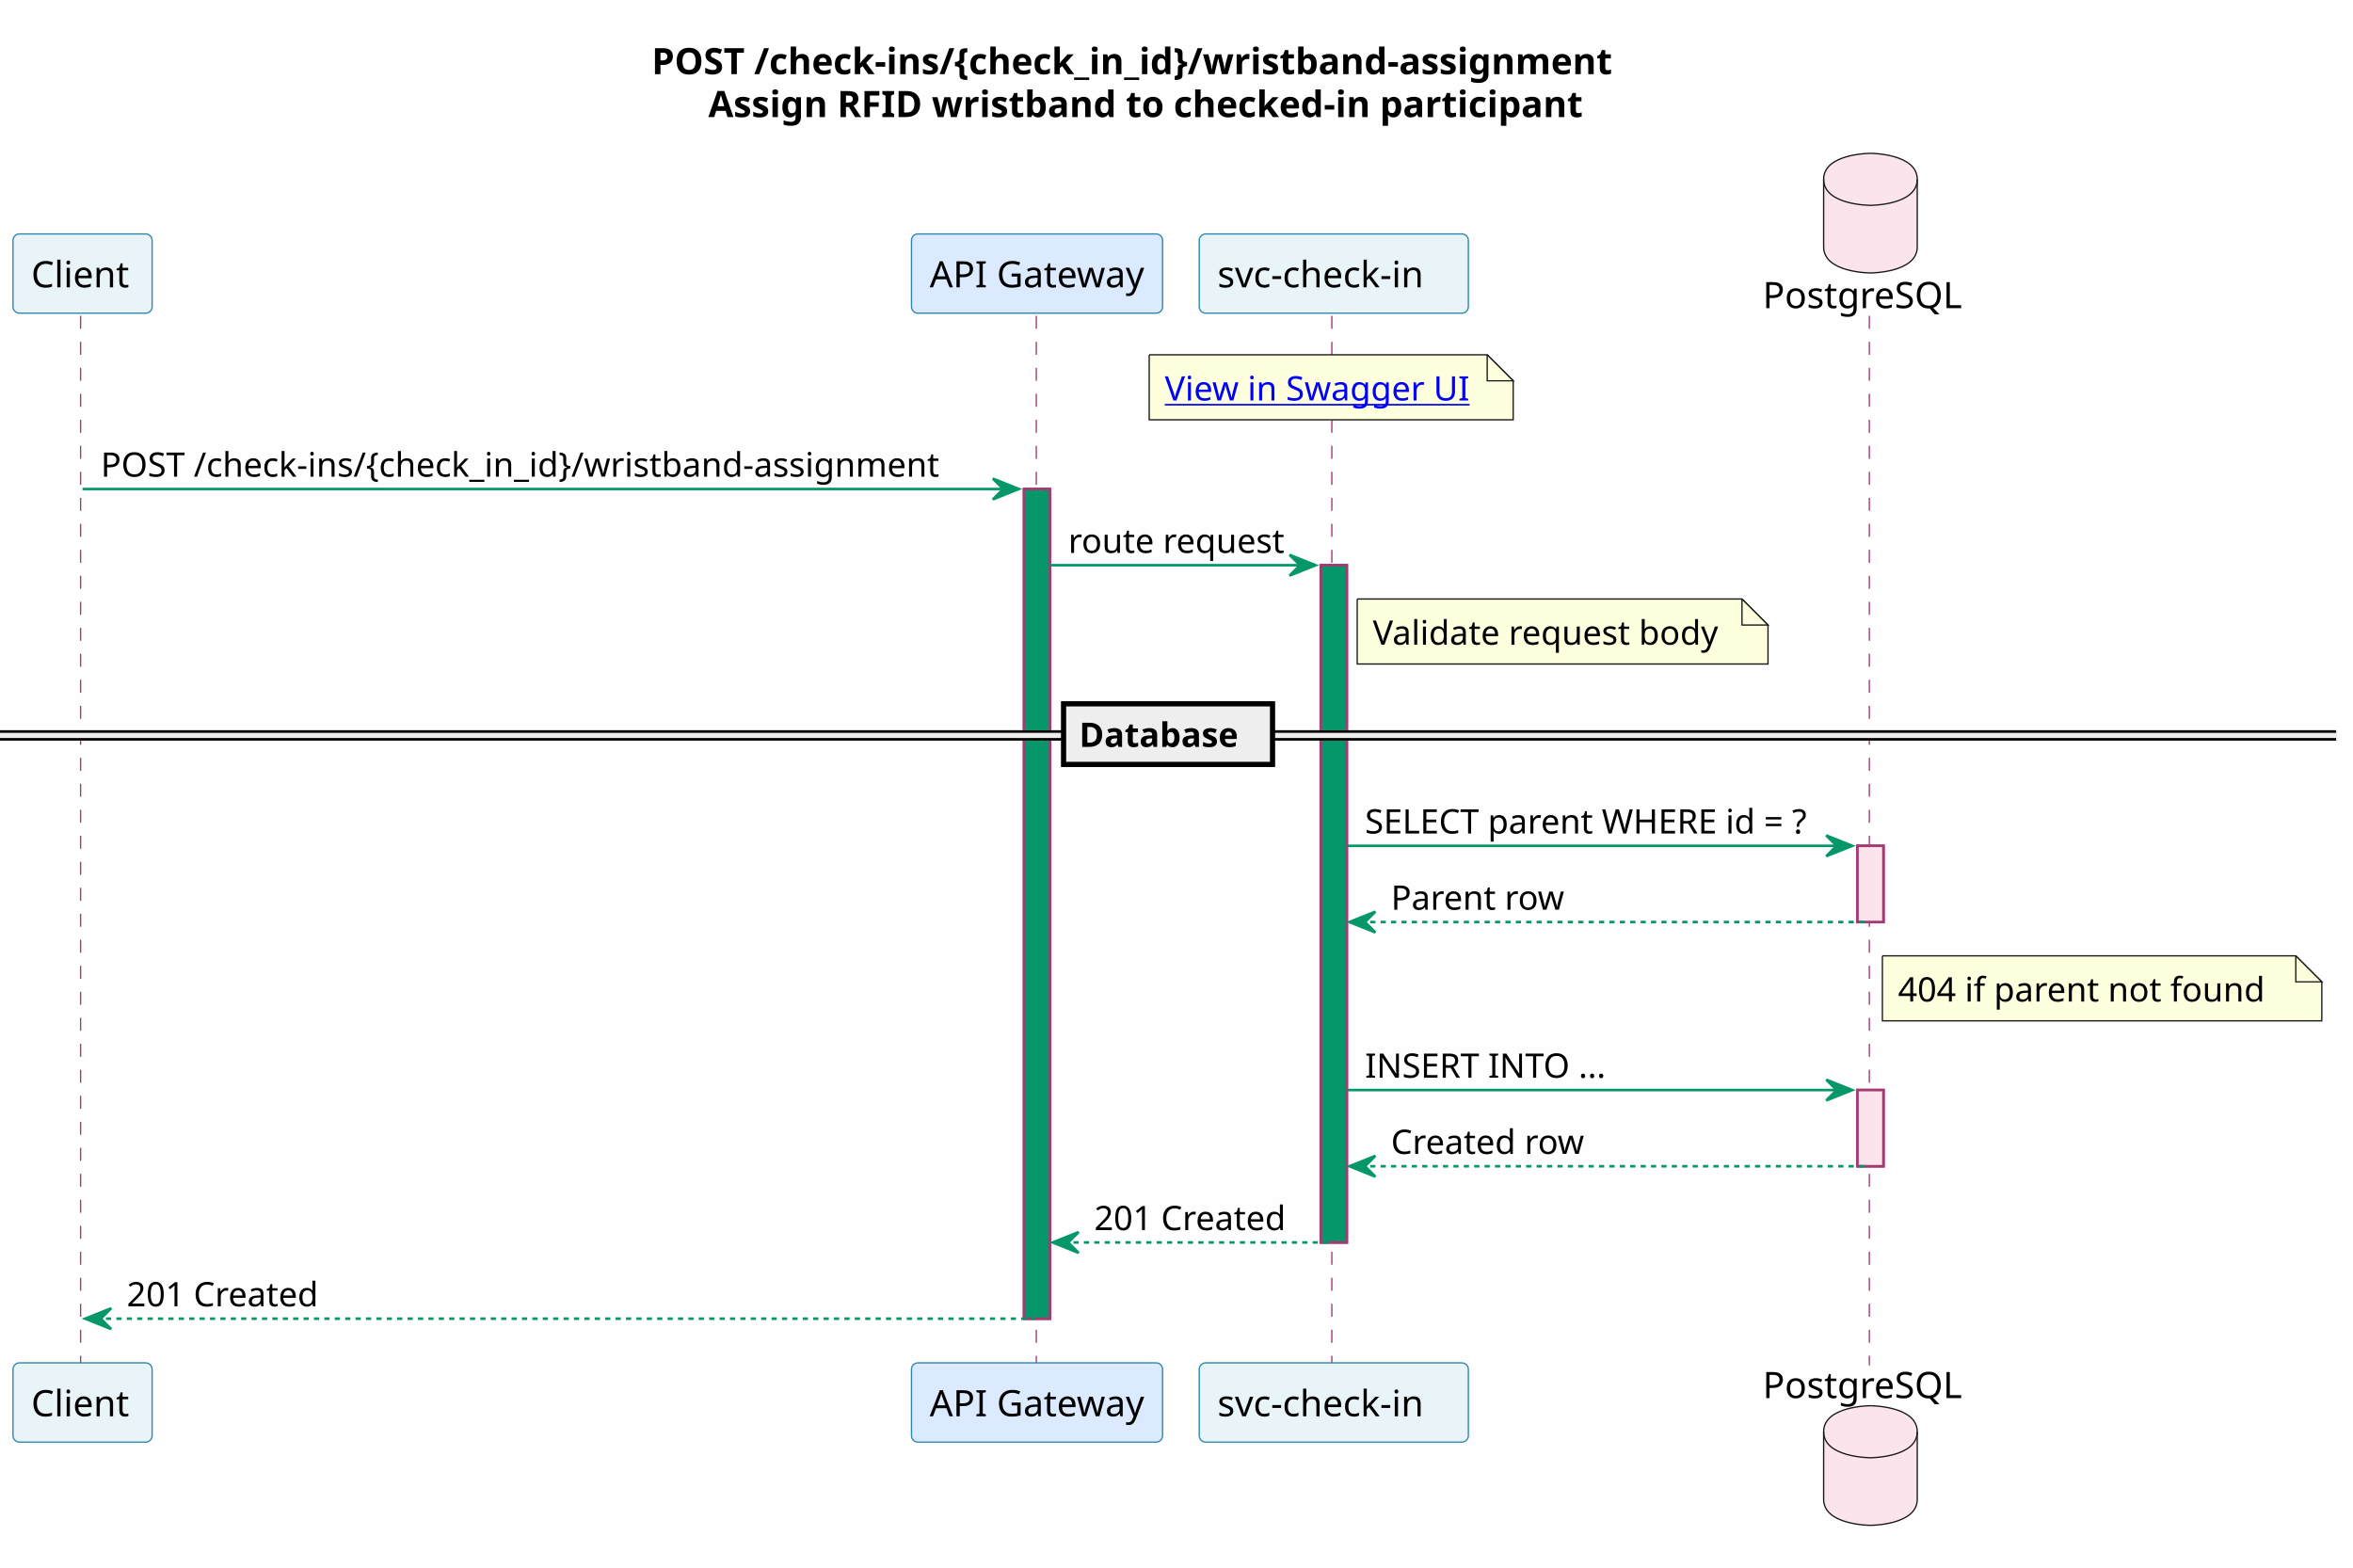
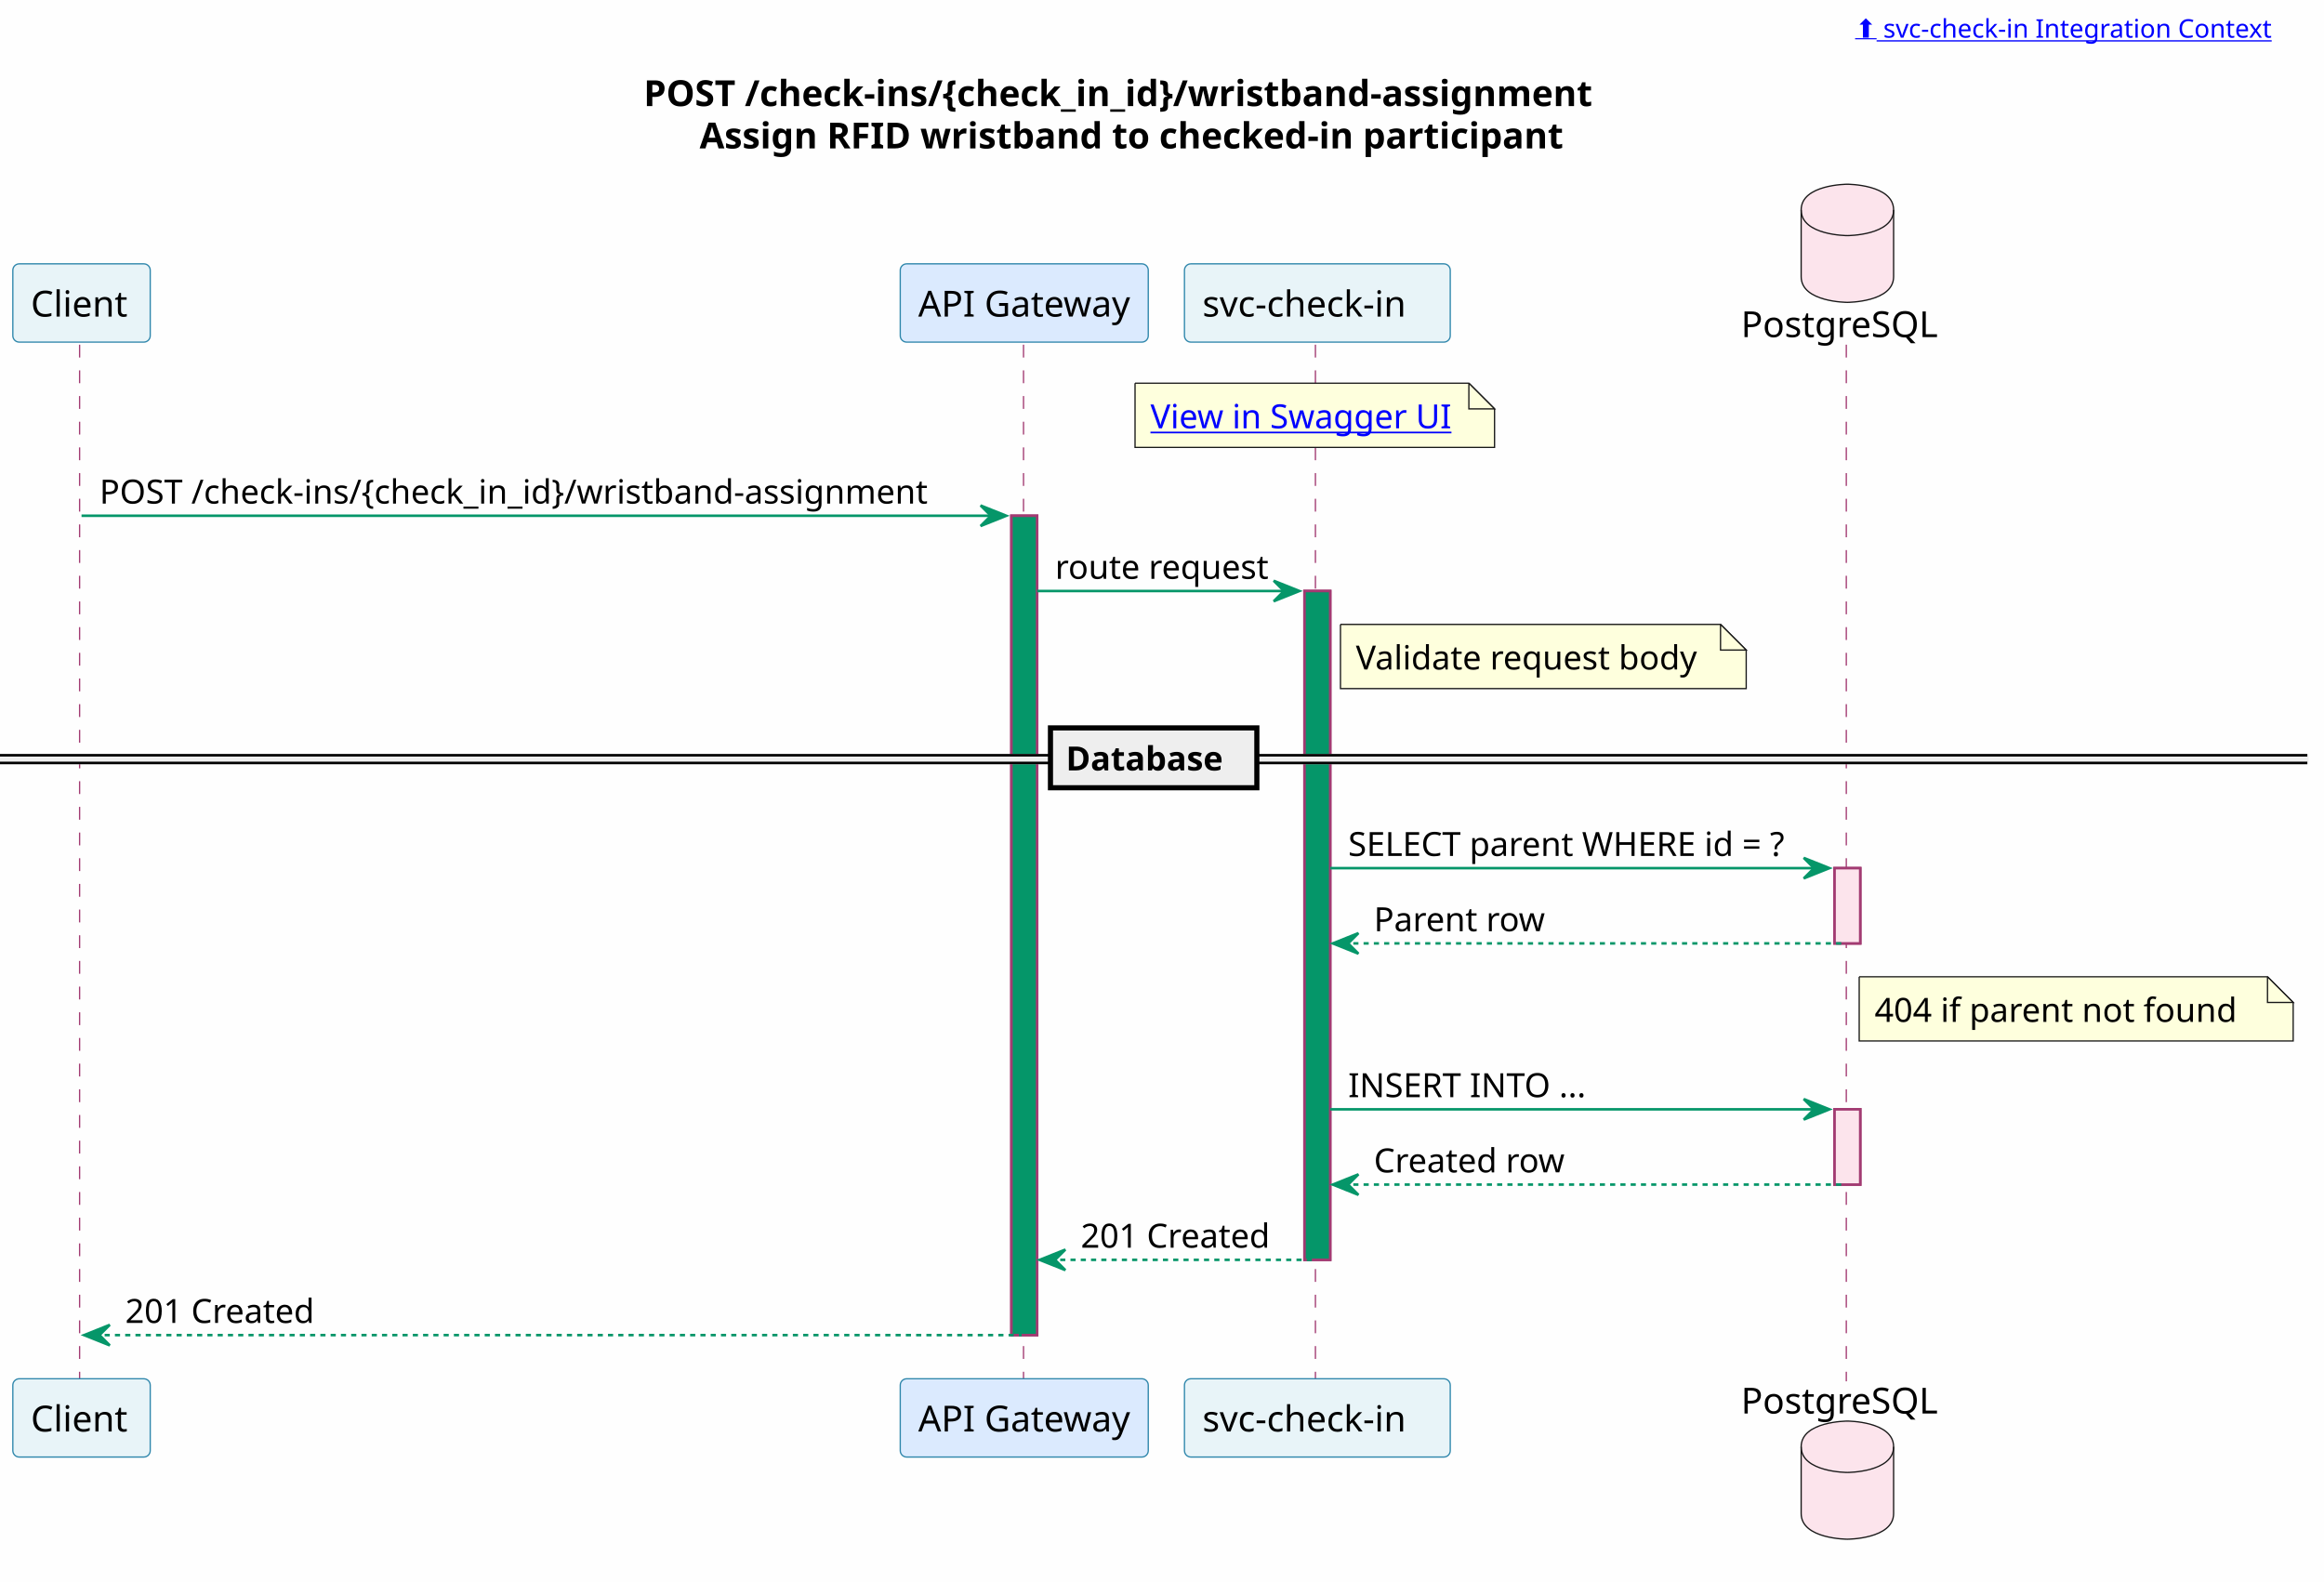
- <svg xmlns="http://www.w3.org/2000/svg" xmlns:xlink="http://www.w3.org/1999/xlink" contentStyleType="text/css" data-diagram-type="SEQUENCE" height="603px" preserveAspectRatio="none" style="width:905px;height:603px;background:#FEFEFE;" version="1.1" viewBox="0 0 905 603" width="905px" zoomAndPan="magnify">
+ <svg xmlns="http://www.w3.org/2000/svg" xmlns:xlink="http://www.w3.org/1999/xlink" contentStyleType="text/css" data-diagram-type="SEQUENCE" height="616px" preserveAspectRatio="none" style="width:905px;height:616px;background:#FEFEFE;" version="1.1" viewBox="0 0 905 616" width="905px" zoomAndPan="magnify">
  <defs />
  <g>
-     <rect fill="#FEFEFE" height="603" style="stroke:none;stroke-width:1;" width="905" x="0" y="0" />
-     <text fill="#000000" font-family="Segoe UI" font-size="14" font-weight="bold" lengthAdjust="spacing" textLength="396.204" x="250.65" y="28.535">POST /check-ins/{check_in_id}/wristband-assignment</text>
-     <text fill="#000000" font-family="Segoe UI" font-size="14" font-weight="bold" lengthAdjust="spacing" textLength="352.618" x="272.443" y="45.023">Assign RFID wristband to checked-in participant</text>
+     <rect fill="#FEFEFE" height="616" style="stroke:none;stroke-width:1;" width="905" x="0" y="0" />
+     <text fill="#000000" font-family="Segoe UI" font-size="14" font-weight="bold" lengthAdjust="spacing" textLength="396.204" x="250.65" y="41.312">POST /check-ins/{check_in_id}/wristband-assignment</text>
+     <text fill="#000000" font-family="Segoe UI" font-size="14" font-weight="bold" lengthAdjust="spacing" textLength="352.618" x="272.443" y="57.801">Assign RFID wristband to checked-in participant</text>
    <g>
-       <rect fill="#059669" height="319.106" style="stroke:#A23B72;stroke-width:1;" width="10" x="393.862" y="188.086" />
+       <rect fill="#059669" height="319.106" style="stroke:#A23B72;stroke-width:1;" width="10" x="393.862" y="200.863" />
    </g>
    <g>
-       <rect fill="#059669" height="260.484" style="stroke:#A23B72;stroke-width:1;" width="10" x="507.997" y="217.397" />
+       <rect fill="#059669" height="260.484" style="stroke:#A23B72;stroke-width:1;" width="10" x="507.997" y="230.174" />
    </g>
    <g>
-       <rect fill="#FCE4EC" height="29.311" style="stroke:#A23B72;stroke-width:1;" width="10" x="714.401" y="325.328" />
+       <rect fill="#FCE4EC" height="29.311" style="stroke:#A23B72;stroke-width:1;" width="10" x="714.401" y="338.106" />
    </g>
    <g>
-       <rect fill="#FCE4EC" height="29.311" style="stroke:#A23B72;stroke-width:1;" width="10" x="714.401" y="419.26" />
+       <rect fill="#FCE4EC" height="29.311" style="stroke:#A23B72;stroke-width:1;" width="10" x="714.401" y="432.037" />
    </g>
    <g>
-       <rect fill="#000000" fill-opacity="0" height="403.727" width="8" x="27.752" y="121.465" />
-       <line style="stroke:#A23B72;stroke-width:0.5;stroke-dasharray:5,5;" x1="31" x2="31" y1="121.465" y2="525.191" />
+       <rect fill="#000000" fill-opacity="0" height="403.727" width="8" x="27.752" y="134.242" />
+       <line style="stroke:#A23B72;stroke-width:0.5;stroke-dasharray:5,5;" x1="31" x2="31" y1="134.242" y2="537.969" />
    </g>
    <g>
-       <rect fill="#000000" fill-opacity="0" height="403.727" width="8" x="394.862" y="121.465" />
-       <line style="stroke:#A23B72;stroke-width:0.5;stroke-dasharray:5,5;" x1="398.573" x2="398.573" y1="121.465" y2="525.191" />
+       <rect fill="#000000" fill-opacity="0" height="403.727" width="8" x="394.862" y="134.242" />
+       <line style="stroke:#A23B72;stroke-width:0.5;stroke-dasharray:5,5;" x1="398.573" x2="398.573" y1="134.242" y2="537.969" />
    </g>
    <g>
-       <rect fill="#000000" fill-opacity="0" height="403.727" width="8" x="508.997" y="121.465" />
-       <line style="stroke:#A23B72;stroke-width:0.5;stroke-dasharray:5,5;" x1="512.246" x2="512.246" y1="121.465" y2="525.191" />
+       <rect fill="#000000" fill-opacity="0" height="403.727" width="8" x="508.997" y="134.242" />
+       <line style="stroke:#A23B72;stroke-width:0.5;stroke-dasharray:5,5;" x1="512.246" x2="512.246" y1="134.242" y2="537.969" />
    </g>
    <g>
-       <rect fill="#000000" fill-opacity="0" height="403.727" width="8" x="715.401" y="121.465" />
-       <line style="stroke:#A23B72;stroke-width:0.5;stroke-dasharray:5,5;" x1="718.977" x2="718.977" y1="121.465" y2="525.191" />
+       <rect fill="#000000" fill-opacity="0" height="403.727" width="8" x="715.401" y="134.242" />
+       <line style="stroke:#A23B72;stroke-width:0.5;stroke-dasharray:5,5;" x1="718.977" x2="718.977" y1="134.242" y2="537.969" />
    </g>
    <g class="participant participant-head" data-participant="Client">
-       <rect fill="#E8F4F8" height="30.488" rx="2.5" ry="2.5" style="stroke:#2E86AB;stroke-width:0.5;" width="53.505" x="5" y="89.977" />
-       <text fill="#000000" font-family="Segoe UI" font-size="14" lengthAdjust="spacing" textLength="39.505" x="12" y="110.512">Client</text>
+       <rect fill="#E8F4F8" height="30.488" rx="2.5" ry="2.5" style="stroke:#2E86AB;stroke-width:0.5;" width="53.505" x="5" y="102.754" />
+       <text fill="#000000" font-family="Segoe UI" font-size="14" lengthAdjust="spacing" textLength="39.505" x="12" y="123.289">Client</text>
    </g>
    <g class="participant participant-tail" data-participant="Client">
-       <rect fill="#E8F4F8" height="30.488" rx="2.5" ry="2.5" style="stroke:#2E86AB;stroke-width:0.5;" width="53.505" x="5" y="524.191" />
-       <text fill="#000000" font-family="Segoe UI" font-size="14" lengthAdjust="spacing" textLength="39.505" x="12" y="544.727">Client</text>
+       <rect fill="#E8F4F8" height="30.488" rx="2.5" ry="2.5" style="stroke:#2E86AB;stroke-width:0.5;" width="53.505" x="5" y="536.969" />
+       <text fill="#000000" font-family="Segoe UI" font-size="14" lengthAdjust="spacing" textLength="39.505" x="12" y="557.504">Client</text>
    </g>
    <g class="participant participant-head" data-participant="GW">
-       <rect fill="#DBEAFE" height="30.488" rx="2.5" ry="2.5" style="stroke:#2E86AB;stroke-width:0.5;" width="96.578" x="350.573" y="89.977" />
-       <text fill="#000000" font-family="Segoe UI" font-size="14" lengthAdjust="spacing" textLength="82.578" x="357.573" y="110.512">API Gateway</text>
+       <rect fill="#DBEAFE" height="30.488" rx="2.5" ry="2.5" style="stroke:#2E86AB;stroke-width:0.5;" width="96.578" x="350.573" y="102.754" />
+       <text fill="#000000" font-family="Segoe UI" font-size="14" lengthAdjust="spacing" textLength="82.578" x="357.573" y="123.289">API Gateway</text>
    </g>
    <g class="participant participant-tail" data-participant="GW">
-       <rect fill="#DBEAFE" height="30.488" rx="2.5" ry="2.5" style="stroke:#2E86AB;stroke-width:0.5;" width="96.578" x="350.573" y="524.191" />
-       <text fill="#000000" font-family="Segoe UI" font-size="14" lengthAdjust="spacing" textLength="82.578" x="357.573" y="544.727">API Gateway</text>
+       <rect fill="#DBEAFE" height="30.488" rx="2.5" ry="2.5" style="stroke:#2E86AB;stroke-width:0.5;" width="96.578" x="350.573" y="536.969" />
+       <text fill="#000000" font-family="Segoe UI" font-size="14" lengthAdjust="spacing" textLength="82.578" x="357.573" y="557.504">API Gateway</text>
    </g>
    <g class="participant participant-head" data-participant="Svc">
      <a href="/microservices/svc-check-in/" target="_top" title="/microservices/svc-check-in/" xlink:actuate="onRequest" xlink:href="/microservices/svc-check-in/" xlink:show="new" xlink:title="/microservices/svc-check-in/" xlink:type="simple">
-         <rect fill="#E8F4F8" height="30.488" rx="2.5" ry="2.5" style="stroke:#2E86AB;stroke-width:0.5;" width="103.503" x="461.246" y="89.977" />
-         <text fill="#000000" font-family="Segoe UI" font-size="14" lengthAdjust="spacing" textLength="89.503" x="468.246" y="110.512">svc-check-in</text>
+         <rect fill="#E8F4F8" height="30.488" rx="2.5" ry="2.5" style="stroke:#2E86AB;stroke-width:0.5;" width="103.503" x="461.246" y="102.754" />
+         <text fill="#000000" font-family="Segoe UI" font-size="14" lengthAdjust="spacing" textLength="89.503" x="468.246" y="123.289">svc-check-in</text>
      </a>
    </g>
    <g class="participant participant-tail" data-participant="Svc">
      <a href="/microservices/svc-check-in/" target="_top" title="/microservices/svc-check-in/" xlink:actuate="onRequest" xlink:href="/microservices/svc-check-in/" xlink:show="new" xlink:title="/microservices/svc-check-in/" xlink:type="simple">
-         <rect fill="#E8F4F8" height="30.488" rx="2.5" ry="2.5" style="stroke:#2E86AB;stroke-width:0.5;" width="103.503" x="461.246" y="524.191" />
-         <text fill="#000000" font-family="Segoe UI" font-size="14" lengthAdjust="spacing" textLength="89.503" x="468.246" y="544.727">svc-check-in</text>
+         <rect fill="#E8F4F8" height="30.488" rx="2.5" ry="2.5" style="stroke:#2E86AB;stroke-width:0.5;" width="103.503" x="461.246" y="536.969" />
+         <text fill="#000000" font-family="Segoe UI" font-size="14" lengthAdjust="spacing" textLength="89.503" x="468.246" y="557.504">svc-check-in</text>
      </a>
    </g>
    <g class="participant participant-head" data-participant="DB">
-       <text fill="#000000" font-family="Segoe UI" font-size="14" lengthAdjust="spacing" textLength="76.85" x="677.977" y="118.512">PostgreSQL</text>
-       <path d="M701.401,68.977 C701.401,58.977 719.401,58.977 719.401,58.977 C719.401,58.977 737.401,58.977 737.401,68.977 L737.401,94.977 C737.401,104.977 719.401,104.977 719.401,104.977 C719.401,104.977 701.401,104.977 701.401,94.977 L701.401,68.977" fill="#FCE4EC" style="stroke:#181818;stroke-width:0.5;" />
-       <path d="M701.401,68.977 C701.401,78.977 719.401,78.977 719.401,78.977 C719.401,78.977 737.401,78.977 737.401,68.977" fill="none" style="stroke:#181818;stroke-width:0.5;" />
+       <text fill="#000000" font-family="Segoe UI" font-size="14" lengthAdjust="spacing" textLength="76.85" x="677.977" y="131.289">PostgreSQL</text>
+       <path d="M701.401,81.754 C701.401,71.754 719.401,71.754 719.401,71.754 C719.401,71.754 737.401,71.754 737.401,81.754 L737.401,107.754 C737.401,117.754 719.401,117.754 719.401,117.754 C719.401,117.754 701.401,117.754 701.401,107.754 L701.401,81.754" fill="#FCE4EC" style="stroke:#181818;stroke-width:0.5;" />
+       <path d="M701.401,81.754 C701.401,91.754 719.401,91.754 719.401,91.754 C719.401,91.754 737.401,91.754 737.401,81.754" fill="none" style="stroke:#181818;stroke-width:0.5;" />
    </g>
    <g class="participant participant-tail" data-participant="DB">
-       <text fill="#000000" font-family="Segoe UI" font-size="14" lengthAdjust="spacing" textLength="76.85" x="677.977" y="537.727">PostgreSQL</text>
-       <path d="M701.401,550.68 C701.401,540.68 719.401,540.68 719.401,540.68 C719.401,540.68 737.401,540.68 737.401,550.68 L737.401,576.68 C737.401,586.68 719.401,586.68 719.401,586.68 C719.401,586.68 701.401,586.68 701.401,576.68 L701.401,550.68" fill="#FCE4EC" style="stroke:#181818;stroke-width:0.5;" />
-       <path d="M701.401,550.68 C701.401,560.68 719.401,560.68 719.401,560.68 C719.401,560.68 737.401,560.68 737.401,550.68" fill="none" style="stroke:#181818;stroke-width:0.5;" />
+       <text fill="#000000" font-family="Segoe UI" font-size="14" lengthAdjust="spacing" textLength="76.85" x="677.977" y="550.504">PostgreSQL</text>
+       <path d="M701.401,563.457 C701.401,553.457 719.401,553.457 719.401,553.457 C719.401,553.457 737.401,553.457 737.401,563.457 L737.401,589.457 C737.401,599.457 719.401,599.457 719.401,599.457 C719.401,599.457 701.401,599.457 701.401,589.457 L701.401,563.457" fill="#FCE4EC" style="stroke:#181818;stroke-width:0.5;" />
+       <path d="M701.401,563.457 C701.401,573.457 719.401,573.457 719.401,573.457 C719.401,573.457 737.401,573.457 737.401,563.457" fill="none" style="stroke:#181818;stroke-width:0.5;" />
    </g>
    <g>
-       <rect fill="#059669" height="319.106" style="stroke:#A23B72;stroke-width:1;" width="10" x="393.862" y="188.086" />
+       <rect fill="#059669" height="319.106" style="stroke:#A23B72;stroke-width:1;" width="10" x="393.862" y="200.863" />
    </g>
    <g>
-       <rect fill="#059669" height="260.484" style="stroke:#A23B72;stroke-width:1;" width="10" x="507.997" y="217.397" />
+       <rect fill="#059669" height="260.484" style="stroke:#A23B72;stroke-width:1;" width="10" x="507.997" y="230.174" />
    </g>
    <g>
-       <rect fill="#FCE4EC" height="29.311" style="stroke:#A23B72;stroke-width:1;" width="10" x="714.401" y="325.328" />
+       <rect fill="#FCE4EC" height="29.311" style="stroke:#A23B72;stroke-width:1;" width="10" x="714.401" y="338.106" />
    </g>
    <g>
-       <rect fill="#FCE4EC" height="29.311" style="stroke:#A23B72;stroke-width:1;" width="10" x="714.401" y="419.26" />
+       <rect fill="#FCE4EC" height="29.311" style="stroke:#A23B72;stroke-width:1;" width="10" x="714.401" y="432.037" />
    </g>
-     <path d="M442,136.465 L442,161.465 L582,161.465 L582,146.465 L572,136.465 L442,136.465" fill="#FEFFDD" style="stroke:#181818;stroke-width:0.5;" />
-     <path d="M572,136.465 L572,146.465 L582,146.465 L572,136.465" fill="#FEFFDD" style="stroke:#181818;stroke-width:0.5;" />
+     <path d="M442,149.242 L442,174.242 L582,174.242 L582,159.242 L572,149.242 L442,149.242" fill="#FEFFDD" style="stroke:#181818;stroke-width:0.5;" />
+     <path d="M572,149.242 L572,159.242 L582,159.242 L572,149.242" fill="#FEFFDD" style="stroke:#181818;stroke-width:0.5;" />
    <a href="/services/api/svc-check-in.html#/Check-Ins/assignWristband" target="_top" title="/services/api/svc-check-in.html#/Check-Ins/assignWristband" xlink:actuate="onRequest" xlink:href="/services/api/svc-check-in.html#/Check-Ins/assignWristband" xlink:show="new" xlink:title="/services/api/svc-check-in.html#/Check-Ins/assignWristband" xlink:type="simple">
-       <text fill="#0000FF" font-family="Segoe UI" font-size="13" lengthAdjust="spacing" text-decoration="underline" textLength="119.406" x="448" y="154.033">View in Swagger UI</text>
+       <text fill="#0000FF" font-family="Segoe UI" font-size="13" lengthAdjust="spacing" text-decoration="underline" textLength="119.406" x="448" y="166.81">View in Swagger UI</text>
    </a>
    <g class="message" data-participant-1="Client" data-participant-2="GW">
-       <polygon fill="#059669" points="381.862,184.086,391.862,188.086,381.862,192.086,385.862,188.086" style="stroke:#059669;stroke-width:1;" />
-       <line style="stroke:#059669;stroke-width:1;" x1="31.752" x2="387.862" y1="188.086" y2="188.086" />
-       <text fill="#000000" font-family="Segoe UI" font-size="13" lengthAdjust="spacing" textLength="343.11" x="38.752" y="183.344">POST /check-ins/{check_in_id}/wristband-assignment</text>
+       <polygon fill="#059669" points="381.862,196.863,391.862,200.863,381.862,204.863,385.862,200.863" style="stroke:#059669;stroke-width:1;" />
+       <line style="stroke:#059669;stroke-width:1;" x1="31.752" x2="387.862" y1="200.863" y2="200.863" />
+       <text fill="#000000" font-family="Segoe UI" font-size="13" lengthAdjust="spacing" textLength="343.11" x="38.752" y="196.121">POST /check-ins/{check_in_id}/wristband-assignment</text>
    </g>
    <g class="message" data-participant-1="GW" data-participant-2="Svc">
-       <polygon fill="#059669" points="495.997,213.397,505.997,217.397,495.997,221.397,499.997,217.397" style="stroke:#059669;stroke-width:1;" />
-       <line style="stroke:#059669;stroke-width:1;" x1="403.862" x2="501.997" y1="217.397" y2="217.397" />
-       <text fill="#000000" font-family="Segoe UI" font-size="13" lengthAdjust="spacing" textLength="85.135" x="410.862" y="212.654">route request</text>
+       <polygon fill="#059669" points="495.997,226.174,505.997,230.174,495.997,234.174,499.997,230.174" style="stroke:#059669;stroke-width:1;" />
+       <line style="stroke:#059669;stroke-width:1;" x1="403.862" x2="501.997" y1="230.174" y2="230.174" />
+       <text fill="#000000" font-family="Segoe UI" font-size="13" lengthAdjust="spacing" textLength="85.135" x="410.862" y="225.432">route request</text>
    </g>
-     <path d="M522,230.397 L522,255.397 L680,255.397 L680,240.397 L670,230.397 L522,230.397" fill="#FEFFDD" style="stroke:#181818;stroke-width:0.5;" />
-     <path d="M670,230.397 L670,240.397 L680,240.397 L670,230.397" fill="#FEFFDD" style="stroke:#181818;stroke-width:0.5;" />
-     <text fill="#000000" font-family="Segoe UI" font-size="13" lengthAdjust="spacing" textLength="137.573" x="528" y="247.965">Validate request body</text>
-     <rect fill="#EEEEEE" height="3" style="stroke:#EEEEEE;stroke-width:1;" width="898.503" x="0" y="281.362" />
-     <line style="stroke:#000000;stroke-width:1;" x1="0" x2="898.503" y1="281.362" y2="281.362" />
-     <line style="stroke:#000000;stroke-width:1;" x1="0" x2="898.503" y1="284.362" y2="284.362" />
-     <rect fill="#EEEEEE" height="23.311" style="stroke:#000000;stroke-width:2;" width="80.371" x="409.066" y="270.707" />
-     <text fill="#000000" font-family="Segoe UI" font-size="13" font-weight="bold" lengthAdjust="spacing" textLength="62.086" x="415.066" y="287.275">Database</text>
+     <path d="M522,243.174 L522,268.174 L680,268.174 L680,253.174 L670,243.174 L522,243.174" fill="#FEFFDD" style="stroke:#181818;stroke-width:0.5;" />
+     <path d="M670,243.174 L670,253.174 L680,253.174 L670,243.174" fill="#FEFFDD" style="stroke:#181818;stroke-width:0.5;" />
+     <text fill="#000000" font-family="Segoe UI" font-size="13" lengthAdjust="spacing" textLength="137.573" x="528" y="260.742">Validate request body</text>
+     <rect fill="#EEEEEE" height="3" style="stroke:#EEEEEE;stroke-width:1;" width="898.503" x="0" y="294.14" />
+     <line style="stroke:#000000;stroke-width:1;" x1="0" x2="898.503" y1="294.14" y2="294.14" />
+     <line style="stroke:#000000;stroke-width:1;" x1="0" x2="898.503" y1="297.14" y2="297.14" />
+     <rect fill="#EEEEEE" height="23.311" style="stroke:#000000;stroke-width:2;" width="80.371" x="409.066" y="283.484" />
+     <text fill="#000000" font-family="Segoe UI" font-size="13" font-weight="bold" lengthAdjust="spacing" textLength="62.086" x="415.066" y="300.053">Database</text>
    <g class="message" data-participant-1="Svc" data-participant-2="DB">
-       <polygon fill="#059669" points="702.401,321.328,712.401,325.328,702.401,329.328,706.401,325.328" style="stroke:#059669;stroke-width:1;" />
-       <line style="stroke:#059669;stroke-width:1;" x1="517.997" x2="708.401" y1="325.328" y2="325.328" />
-       <text fill="#000000" font-family="Segoe UI" font-size="13" lengthAdjust="spacing" textLength="177.404" x="524.997" y="320.586">SELECT parent WHERE id = ?</text>
+       <polygon fill="#059669" points="702.401,334.106,712.401,338.106,702.401,342.106,706.401,338.106" style="stroke:#059669;stroke-width:1;" />
+       <line style="stroke:#059669;stroke-width:1;" x1="517.997" x2="708.401" y1="338.106" y2="338.106" />
+       <text fill="#000000" font-family="Segoe UI" font-size="13" lengthAdjust="spacing" textLength="177.404" x="524.997" y="333.363">SELECT parent WHERE id = ?</text>
    </g>
    <g class="message" data-participant-1="DB" data-participant-2="Svc">
-       <polygon fill="#059669" points="528.997,350.639,518.997,354.639,528.997,358.639,524.997,354.639" style="stroke:#059669;stroke-width:1;" />
-       <line style="stroke:#059669;stroke-width:1;stroke-dasharray:2,2;" x1="522.997" x2="718.401" y1="354.639" y2="354.639" />
-       <text fill="#000000" font-family="Segoe UI" font-size="13" lengthAdjust="spacing" textLength="67.291" x="534.997" y="349.897">Parent row</text>
+       <polygon fill="#059669" points="528.997,363.416,518.997,367.416,528.997,371.416,524.997,367.416" style="stroke:#059669;stroke-width:1;" />
+       <line style="stroke:#059669;stroke-width:1;stroke-dasharray:2,2;" x1="522.997" x2="718.401" y1="367.416" y2="367.416" />
+       <text fill="#000000" font-family="Segoe UI" font-size="13" lengthAdjust="spacing" textLength="67.291" x="534.997" y="362.674">Parent row</text>
    </g>
-     <path d="M724,367.639 L724,392.639 L893,392.639 L893,377.639 L883,367.639 L724,367.639" fill="#FEFFDD" style="stroke:#181818;stroke-width:0.5;" />
-     <path d="M883,367.639 L883,377.639 L893,377.639 L883,367.639" fill="#FEFFDD" style="stroke:#181818;stroke-width:0.5;" />
-     <text fill="#000000" font-family="Segoe UI" font-size="13" lengthAdjust="spacing" textLength="148.503" x="730" y="385.207">404 if parent not found</text>
+     <path d="M724,380.416 L724,405.416 L893,405.416 L893,390.416 L883,380.416 L724,380.416" fill="#FEFFDD" style="stroke:#181818;stroke-width:0.5;" />
+     <path d="M883,380.416 L883,390.416 L893,390.416 L883,380.416" fill="#FEFFDD" style="stroke:#181818;stroke-width:0.5;" />
+     <text fill="#000000" font-family="Segoe UI" font-size="13" lengthAdjust="spacing" textLength="148.503" x="730" y="397.984">404 if parent not found</text>
    <g class="message" data-participant-1="Svc" data-participant-2="DB">
-       <polygon fill="#059669" points="702.401,415.26,712.401,419.26,702.401,423.26,706.401,419.26" style="stroke:#059669;stroke-width:1;" />
-       <line style="stroke:#059669;stroke-width:1;" x1="517.997" x2="708.401" y1="419.26" y2="419.26" />
-       <text fill="#000000" font-family="Segoe UI" font-size="13" lengthAdjust="spacing" textLength="96.072" x="524.997" y="414.518">INSERT INTO ...</text>
+       <polygon fill="#059669" points="702.401,428.037,712.401,432.037,702.401,436.037,706.401,432.037" style="stroke:#059669;stroke-width:1;" />
+       <line style="stroke:#059669;stroke-width:1;" x1="517.997" x2="708.401" y1="432.037" y2="432.037" />
+       <text fill="#000000" font-family="Segoe UI" font-size="13" lengthAdjust="spacing" textLength="96.072" x="524.997" y="427.295">INSERT INTO ...</text>
    </g>
    <g class="message" data-participant-1="DB" data-participant-2="Svc">
-       <polygon fill="#059669" points="528.997,444.57,518.997,448.57,528.997,452.57,524.997,448.57" style="stroke:#059669;stroke-width:1;" />
-       <line style="stroke:#059669;stroke-width:1;stroke-dasharray:2,2;" x1="522.997" x2="718.401" y1="448.57" y2="448.57" />
-       <text fill="#000000" font-family="Segoe UI" font-size="13" lengthAdjust="spacing" textLength="76.457" x="534.997" y="443.828">Created row</text>
+       <polygon fill="#059669" points="528.997,457.348,518.997,461.348,528.997,465.348,524.997,461.348" style="stroke:#059669;stroke-width:1;" />
+       <line style="stroke:#059669;stroke-width:1;stroke-dasharray:2,2;" x1="522.997" x2="718.401" y1="461.348" y2="461.348" />
+       <text fill="#000000" font-family="Segoe UI" font-size="13" lengthAdjust="spacing" textLength="76.457" x="534.997" y="456.606">Created row</text>
    </g>
    <g class="message" data-participant-1="Svc" data-participant-2="GW">
-       <polygon fill="#059669" points="414.862,473.881,404.862,477.881,414.862,481.881,410.862,477.881" style="stroke:#059669;stroke-width:1;" />
-       <line style="stroke:#059669;stroke-width:1;stroke-dasharray:2,2;" x1="408.862" x2="511.997" y1="477.881" y2="477.881" />
-       <text fill="#000000" font-family="Segoe UI" font-size="13" lengthAdjust="spacing" textLength="77.797" x="420.862" y="473.139">201 Created</text>
+       <polygon fill="#059669" points="414.862,486.658,404.862,490.658,414.862,494.658,410.862,490.658" style="stroke:#059669;stroke-width:1;" />
+       <line style="stroke:#059669;stroke-width:1;stroke-dasharray:2,2;" x1="408.862" x2="511.997" y1="490.658" y2="490.658" />
+       <text fill="#000000" font-family="Segoe UI" font-size="13" lengthAdjust="spacing" textLength="77.797" x="420.862" y="485.916">201 Created</text>
    </g>
    <g class="message" data-participant-1="GW" data-participant-2="Client">
-       <polygon fill="#059669" points="42.752,503.191,32.752,507.191,42.752,511.191,38.752,507.191" style="stroke:#059669;stroke-width:1;" />
-       <line style="stroke:#059669;stroke-width:1;stroke-dasharray:2,2;" x1="36.752" x2="397.862" y1="507.191" y2="507.191" />
-       <text fill="#000000" font-family="Segoe UI" font-size="13" lengthAdjust="spacing" textLength="77.797" x="48.752" y="502.449">201 Created</text>
+       <polygon fill="#059669" points="42.752,515.969,32.752,519.969,42.752,523.969,38.752,519.969" style="stroke:#059669;stroke-width:1;" />
+       <line style="stroke:#059669;stroke-width:1;stroke-dasharray:2,2;" x1="36.752" x2="397.862" y1="519.969" y2="519.969" />
+       <text fill="#000000" font-family="Segoe UI" font-size="13" lengthAdjust="spacing" textLength="77.797" x="48.752" y="515.227">201 Created</text>
    </g>
+     <a href="/microservices/svc-check-in/#integration-context" target="_top" title="/microservices/svc-check-in/#integration-context" xlink:actuate="onRequest" xlink:href="/microservices/svc-check-in/#integration-context" xlink:show="new" xlink:title="/microservices/svc-check-in/#integration-context" xlink:type="simple">
+       <text fill="#0000FF" font-family="Segoe UI" font-size="10" lengthAdjust="spacing" text-decoration="underline" textLength="175.102" x="722.401" y="14.668">⬆ svc-check-in Integration Context</text>
+     </a>
  </g>
</svg>
